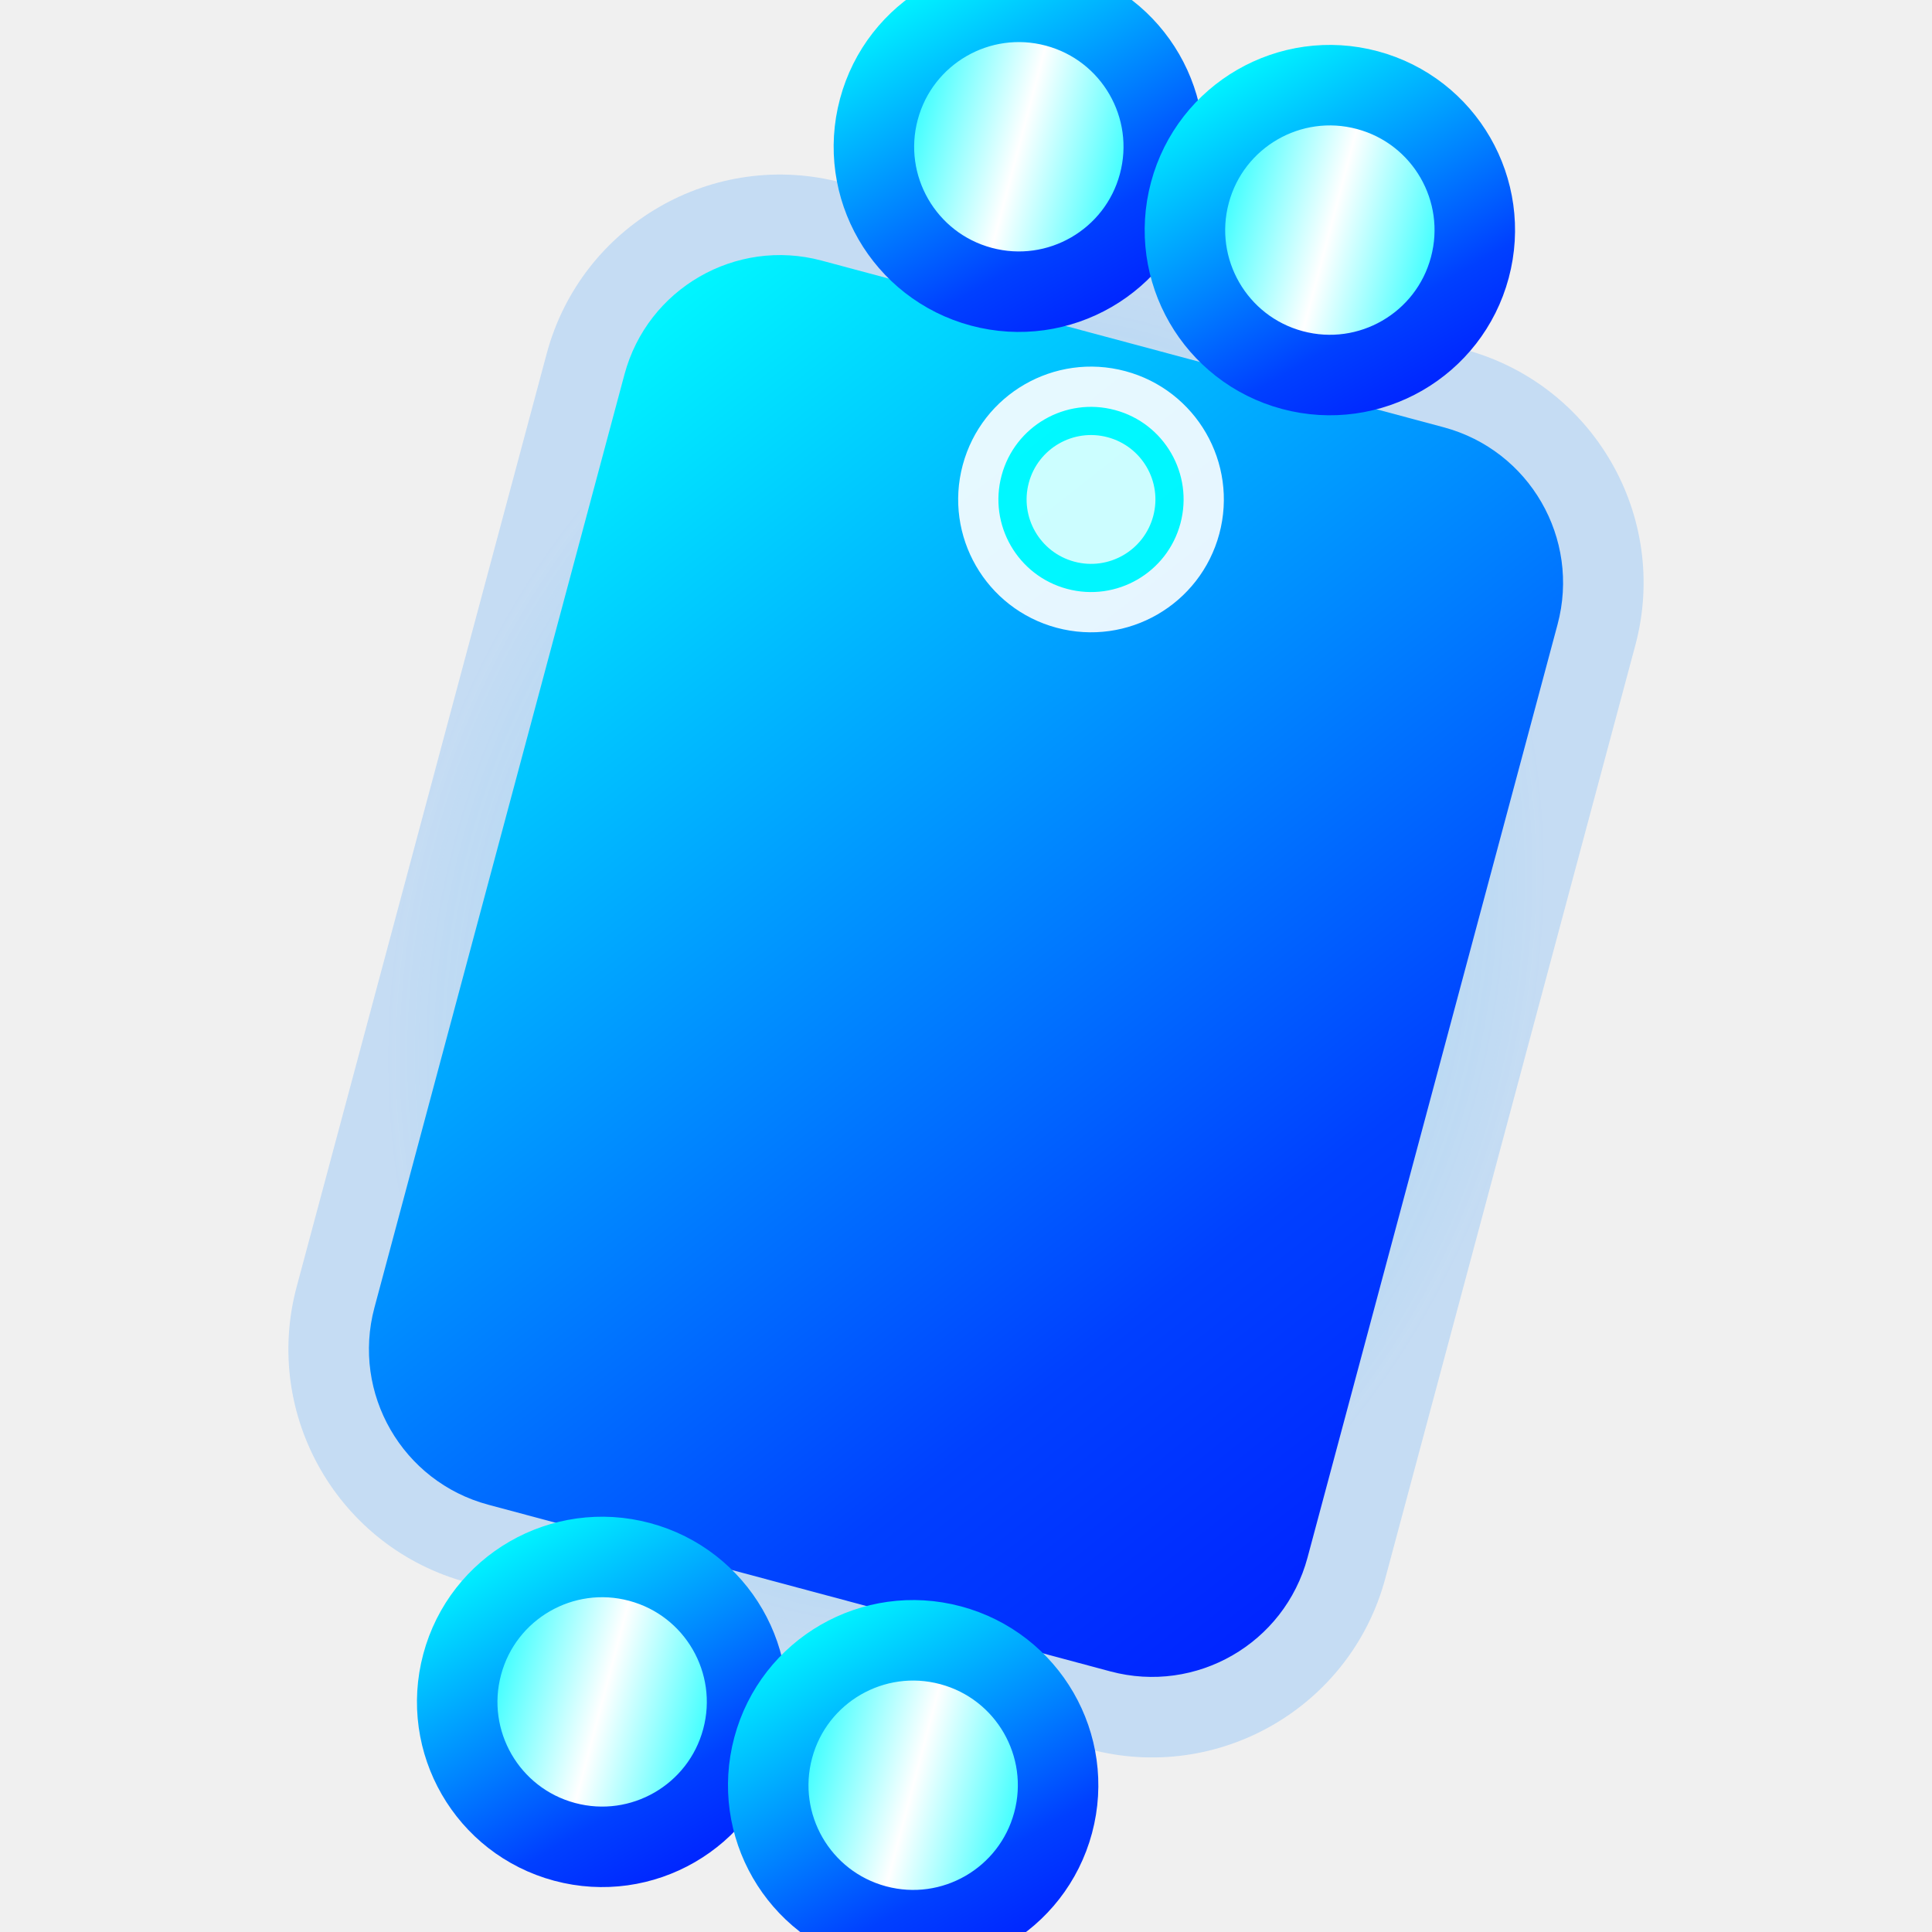
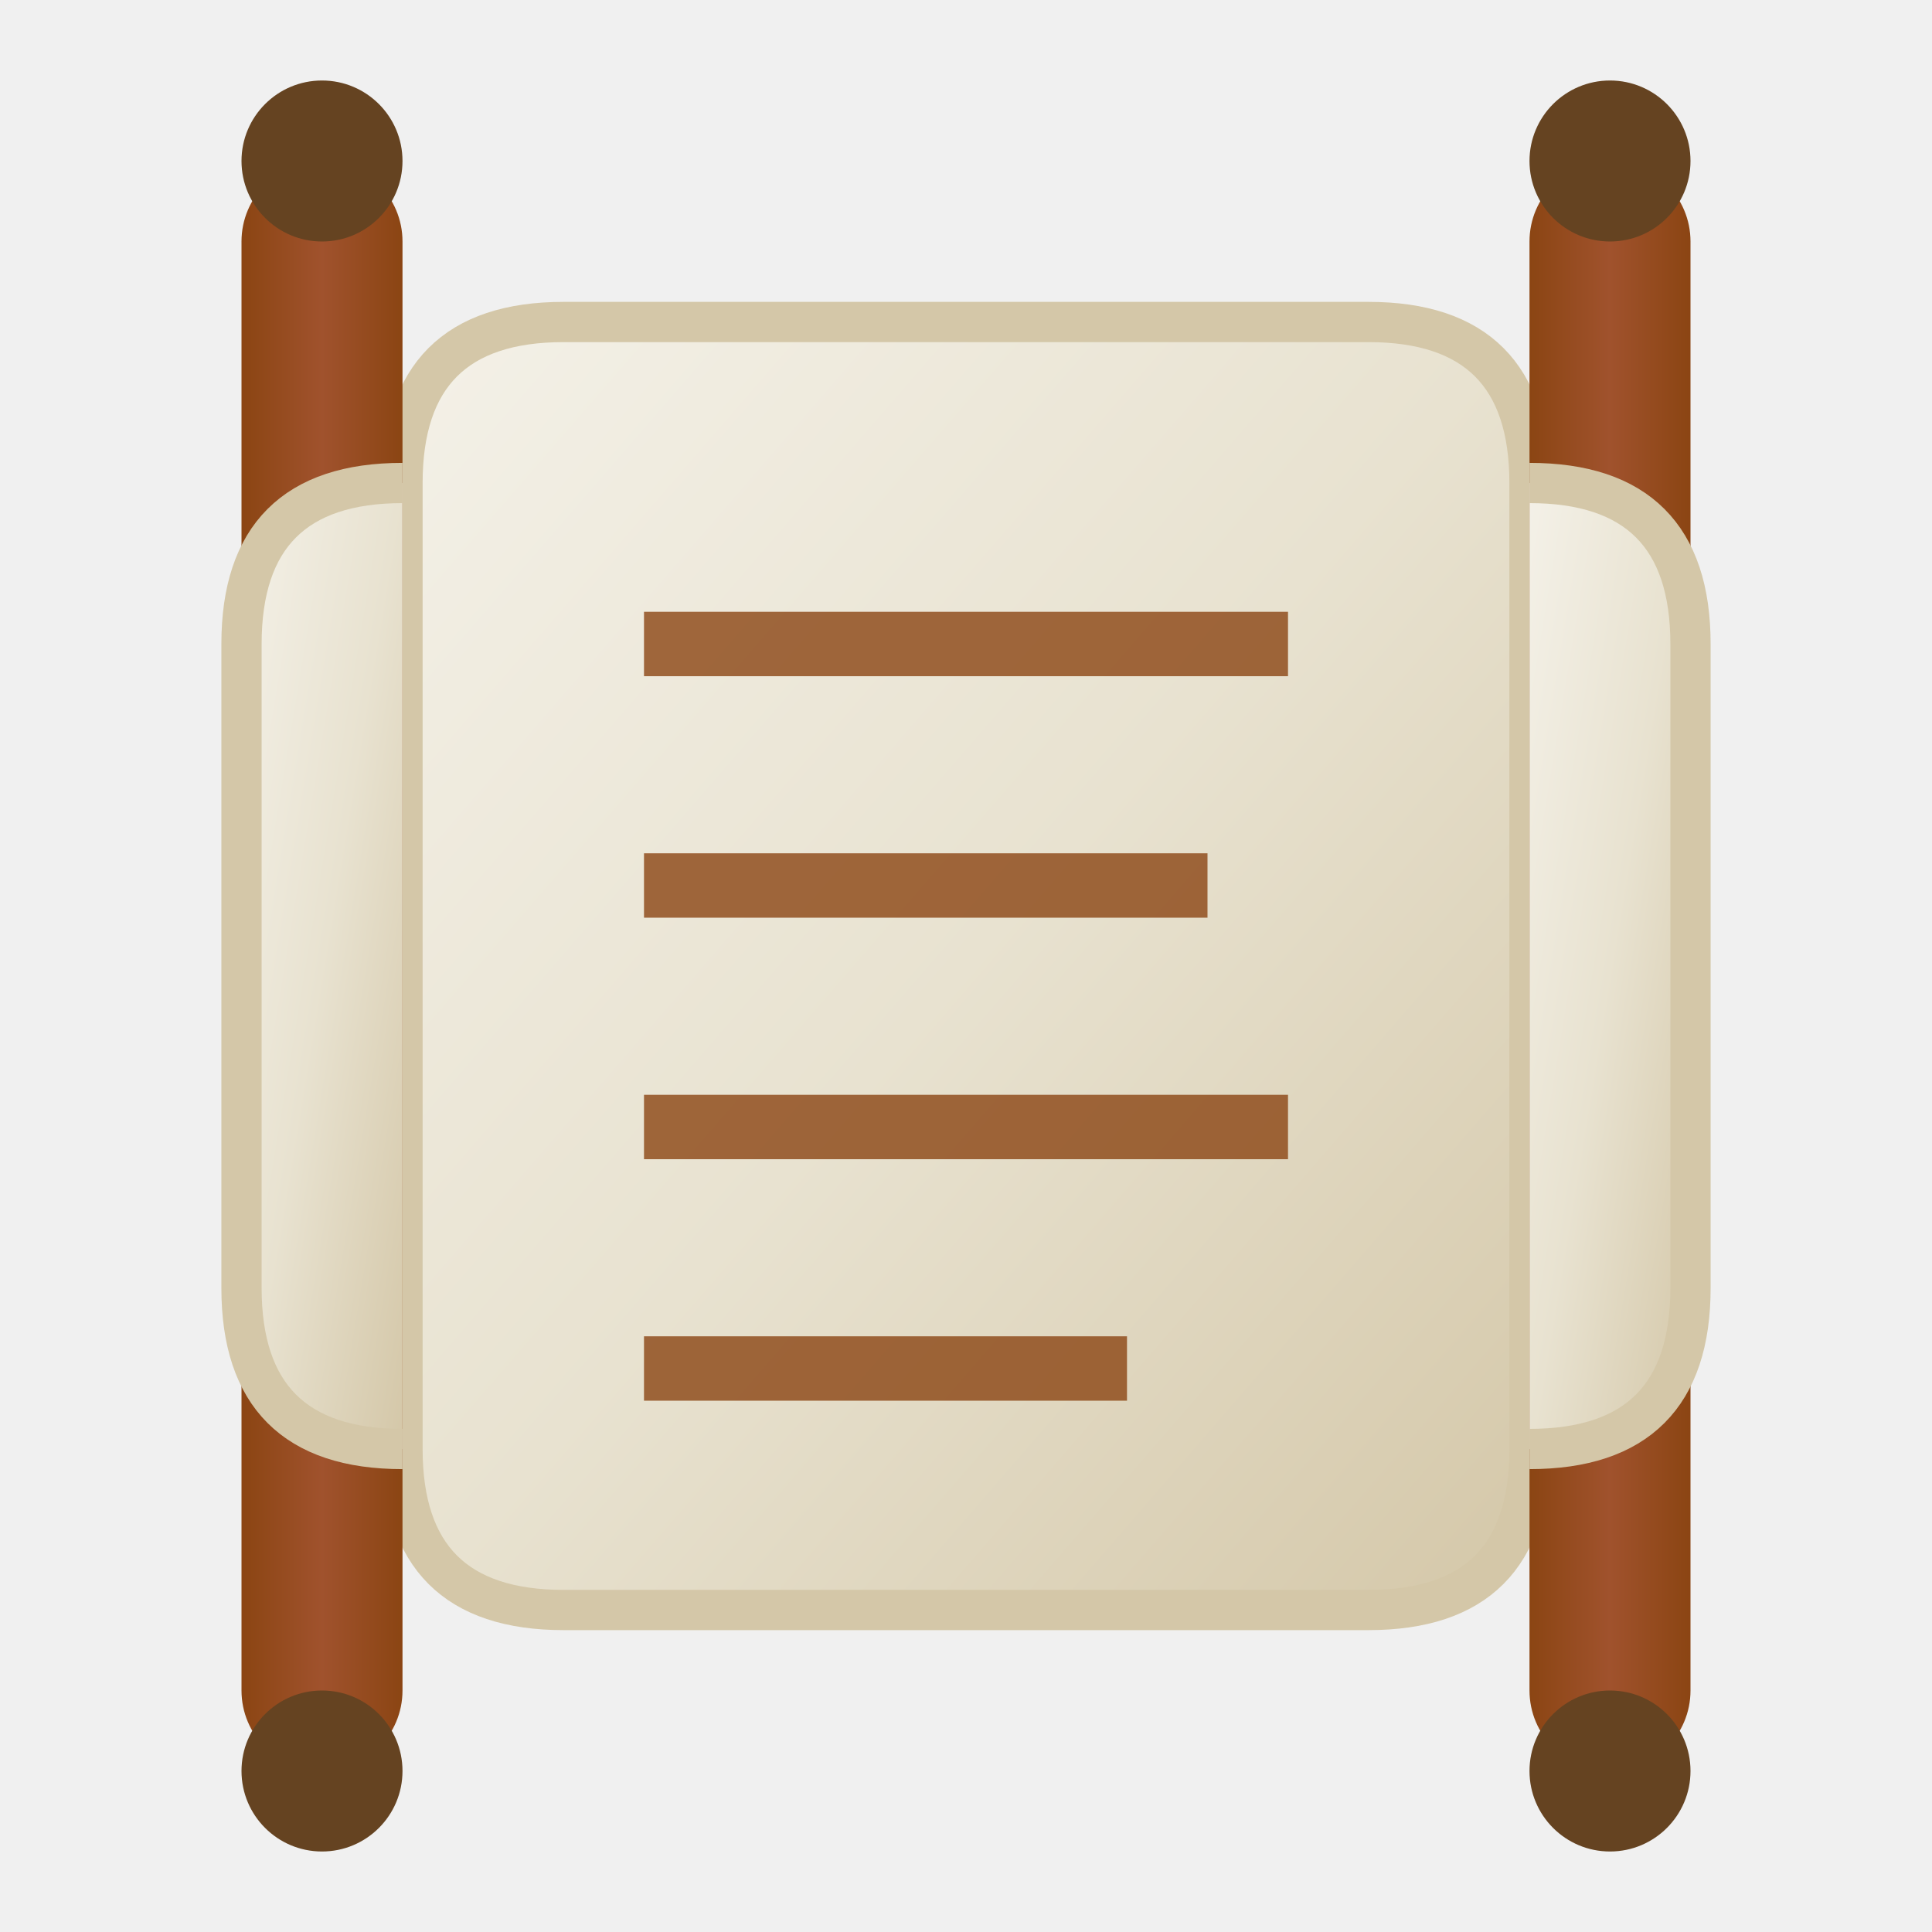
<svg xmlns="http://www.w3.org/2000/svg" width="12" height="12" viewBox="0 0 24 24" fill="none">
  <defs>
-     <linearGradient id="loreScrollGradient" x1="0%" y1="0%" x2="100%" y2="100%">
-       <stop offset="0%" style="stop-color:#00FFFF;stop-opacity:1" />
-       <stop offset="25%" style="stop-color:#00BFFF;stop-opacity:1" />
-       <stop offset="50%" style="stop-color:#0080FF;stop-opacity:1" />
-       <stop offset="75%" style="stop-color:#0040FF;stop-opacity:1" />
-       <stop offset="100%" style="stop-color:#0020FF;stop-opacity:1" />
+     <linearGradient id="parchmentGrad" x1="0%" y1="0%" x2="100%" y2="100%">
+       <stop offset="0%" style="stop-color:#f4f1e8;stop-opacity:1" />
+       <stop offset="50%" style="stop-color:#e8e2d0;stop-opacity:1" />
+       <stop offset="100%" style="stop-color:#d4c7a8;stop-opacity:1" />
    </linearGradient>
-     <radialGradient id="loreGlowGradient" cx="50%" cy="50%" r="50%">
-       <stop offset="0%" style="stop-color:#80FFFF;stop-opacity:0.8" />
-       <stop offset="50%" style="stop-color:#40BFFF;stop-opacity:0.6" />
-       <stop offset="100%" style="stop-color:#0080FF;stop-opacity:0.3" />
-     </radialGradient>
-     <linearGradient id="loreTextGradient" x1="0%" y1="0%" x2="100%" y2="0%">
-       <stop offset="0%" style="stop-color:#000080;stop-opacity:1" />
-       <stop offset="50%" style="stop-color:#0000FF;stop-opacity:1" />
-       <stop offset="100%" style="stop-color:#000080;stop-opacity:1" />
-     </linearGradient>
-     <linearGradient id="loreRodGradient" x1="0%" y1="0%" x2="100%" y2="0%">
-       <stop offset="0%" style="stop-color:#00FFFF;stop-opacity:1" />
-       <stop offset="50%" style="stop-color:#FFFFFF;stop-opacity:1" />
-       <stop offset="100%" style="stop-color:#00FFFF;stop-opacity:1" />
+     <linearGradient id="woodGrad" x1="0%" y1="0%" x2="100%" y2="0%">
+       <stop offset="0%" style="stop-color:#8b4513;stop-opacity:1" />
+       <stop offset="50%" style="stop-color:#a0522d;stop-opacity:1" />
+       <stop offset="100%" style="stop-color:#8b4513;stop-opacity:1" />
    </linearGradient>
  </defs>
-   <g transform="rotate(15 12 12)">
-     <rect x="5" y="3" width="14" height="18" fill="url(#loreGlowGradient)" rx="3" opacity="0.6" />
-     <rect x="6" y="4" width="12" height="16" fill="url(#loreScrollGradient)" rx="2" opacity="1" />
-     <path d="M10 2v20" stroke="url(#loreRodGradient)" stroke-width="3" stroke-linecap="round" />
-     <path d="M14 2v20" stroke="url(#loreRodGradient)" stroke-width="3" stroke-linecap="round" />
-     <path d="M7 8h10" stroke="url(#loreTextGradient)" stroke-width="1.5" stroke-linecap="round" />
-     <path d="M7 11h8" stroke="url(#loreTextGradient)" stroke-width="1.5" stroke-linecap="round" />
-     <path d="M7 14h9" stroke="url(#loreTextGradient)" stroke-width="1.5" stroke-linecap="round" />
-     <path d="M7 17h10" stroke="url(#loreTextGradient)" stroke-width="1.5" stroke-linecap="round" />
-     <circle cx="10" cy="2" r="1.8" fill="url(#loreRodGradient)" stroke="url(#loreScrollGradient)" stroke-width="1" />
-     <circle cx="14" cy="2" r="1.8" fill="url(#loreRodGradient)" stroke="url(#loreScrollGradient)" stroke-width="1" />
-     <circle cx="10" cy="22" r="1.8" fill="url(#loreRodGradient)" stroke="url(#loreScrollGradient)" stroke-width="1" />
-     <circle cx="14" cy="22" r="1.8" fill="url(#loreRodGradient)" stroke="url(#loreScrollGradient)" stroke-width="1" />
-     <circle cx="12" cy="6" r="1.4" fill="#00FFFF" opacity="0.9" stroke="#FFFFFF" stroke-width="0.5" />
-     <circle cx="12" cy="6" r="0.8" fill="#FFFFFF" opacity="0.8" />
-   </g>
+   <path d="M5 6 Q5 4 7 4 L17 4 Q19 4 19 6 L19 18 Q19 20 17 20 L7 20 Q5 20 5 18 Z" fill="url(#parchmentGrad)" stroke="#d4c7a8" stroke-width="0.5" />
+   <rect x="3" y="2" width="2" height="20" fill="url(#woodGrad)" rx="1" />
+   <circle cx="4" cy="2" r="1" fill="#654321" />
+   <circle cx="4" cy="22" r="1" fill="#654321" />
+   <rect x="19" y="2" width="2" height="20" fill="url(#woodGrad)" rx="1" />
+   <circle cx="20" cy="2" r="1" fill="#654321" />
+   <circle cx="20" cy="22" r="1" fill="#654321" />
+   <line x1="8" y1="8" x2="16" y2="8" stroke="#8b4513" stroke-width="0.8" opacity="0.8" />
+   <line x1="8" y1="11" x2="15" y2="11" stroke="#8b4513" stroke-width="0.8" opacity="0.8" />
+   <line x1="8" y1="14" x2="16" y2="14" stroke="#8b4513" stroke-width="0.8" opacity="0.8" />
+   <line x1="8" y1="17" x2="14" y2="17" stroke="#8b4513" stroke-width="0.8" opacity="0.8" />
+   <path d="M5 6 Q3 6 3 8 Q3 16 3 16 Q3 18 5 18" fill="url(#parchmentGrad)" stroke="#d4c7a8" stroke-width="0.5" />
+   <path d="M19 6 Q21 6 21 8 Q21 16 21 16 Q21 18 19 18" fill="url(#parchmentGrad)" stroke="#d4c7a8" stroke-width="0.5" />
</svg>
